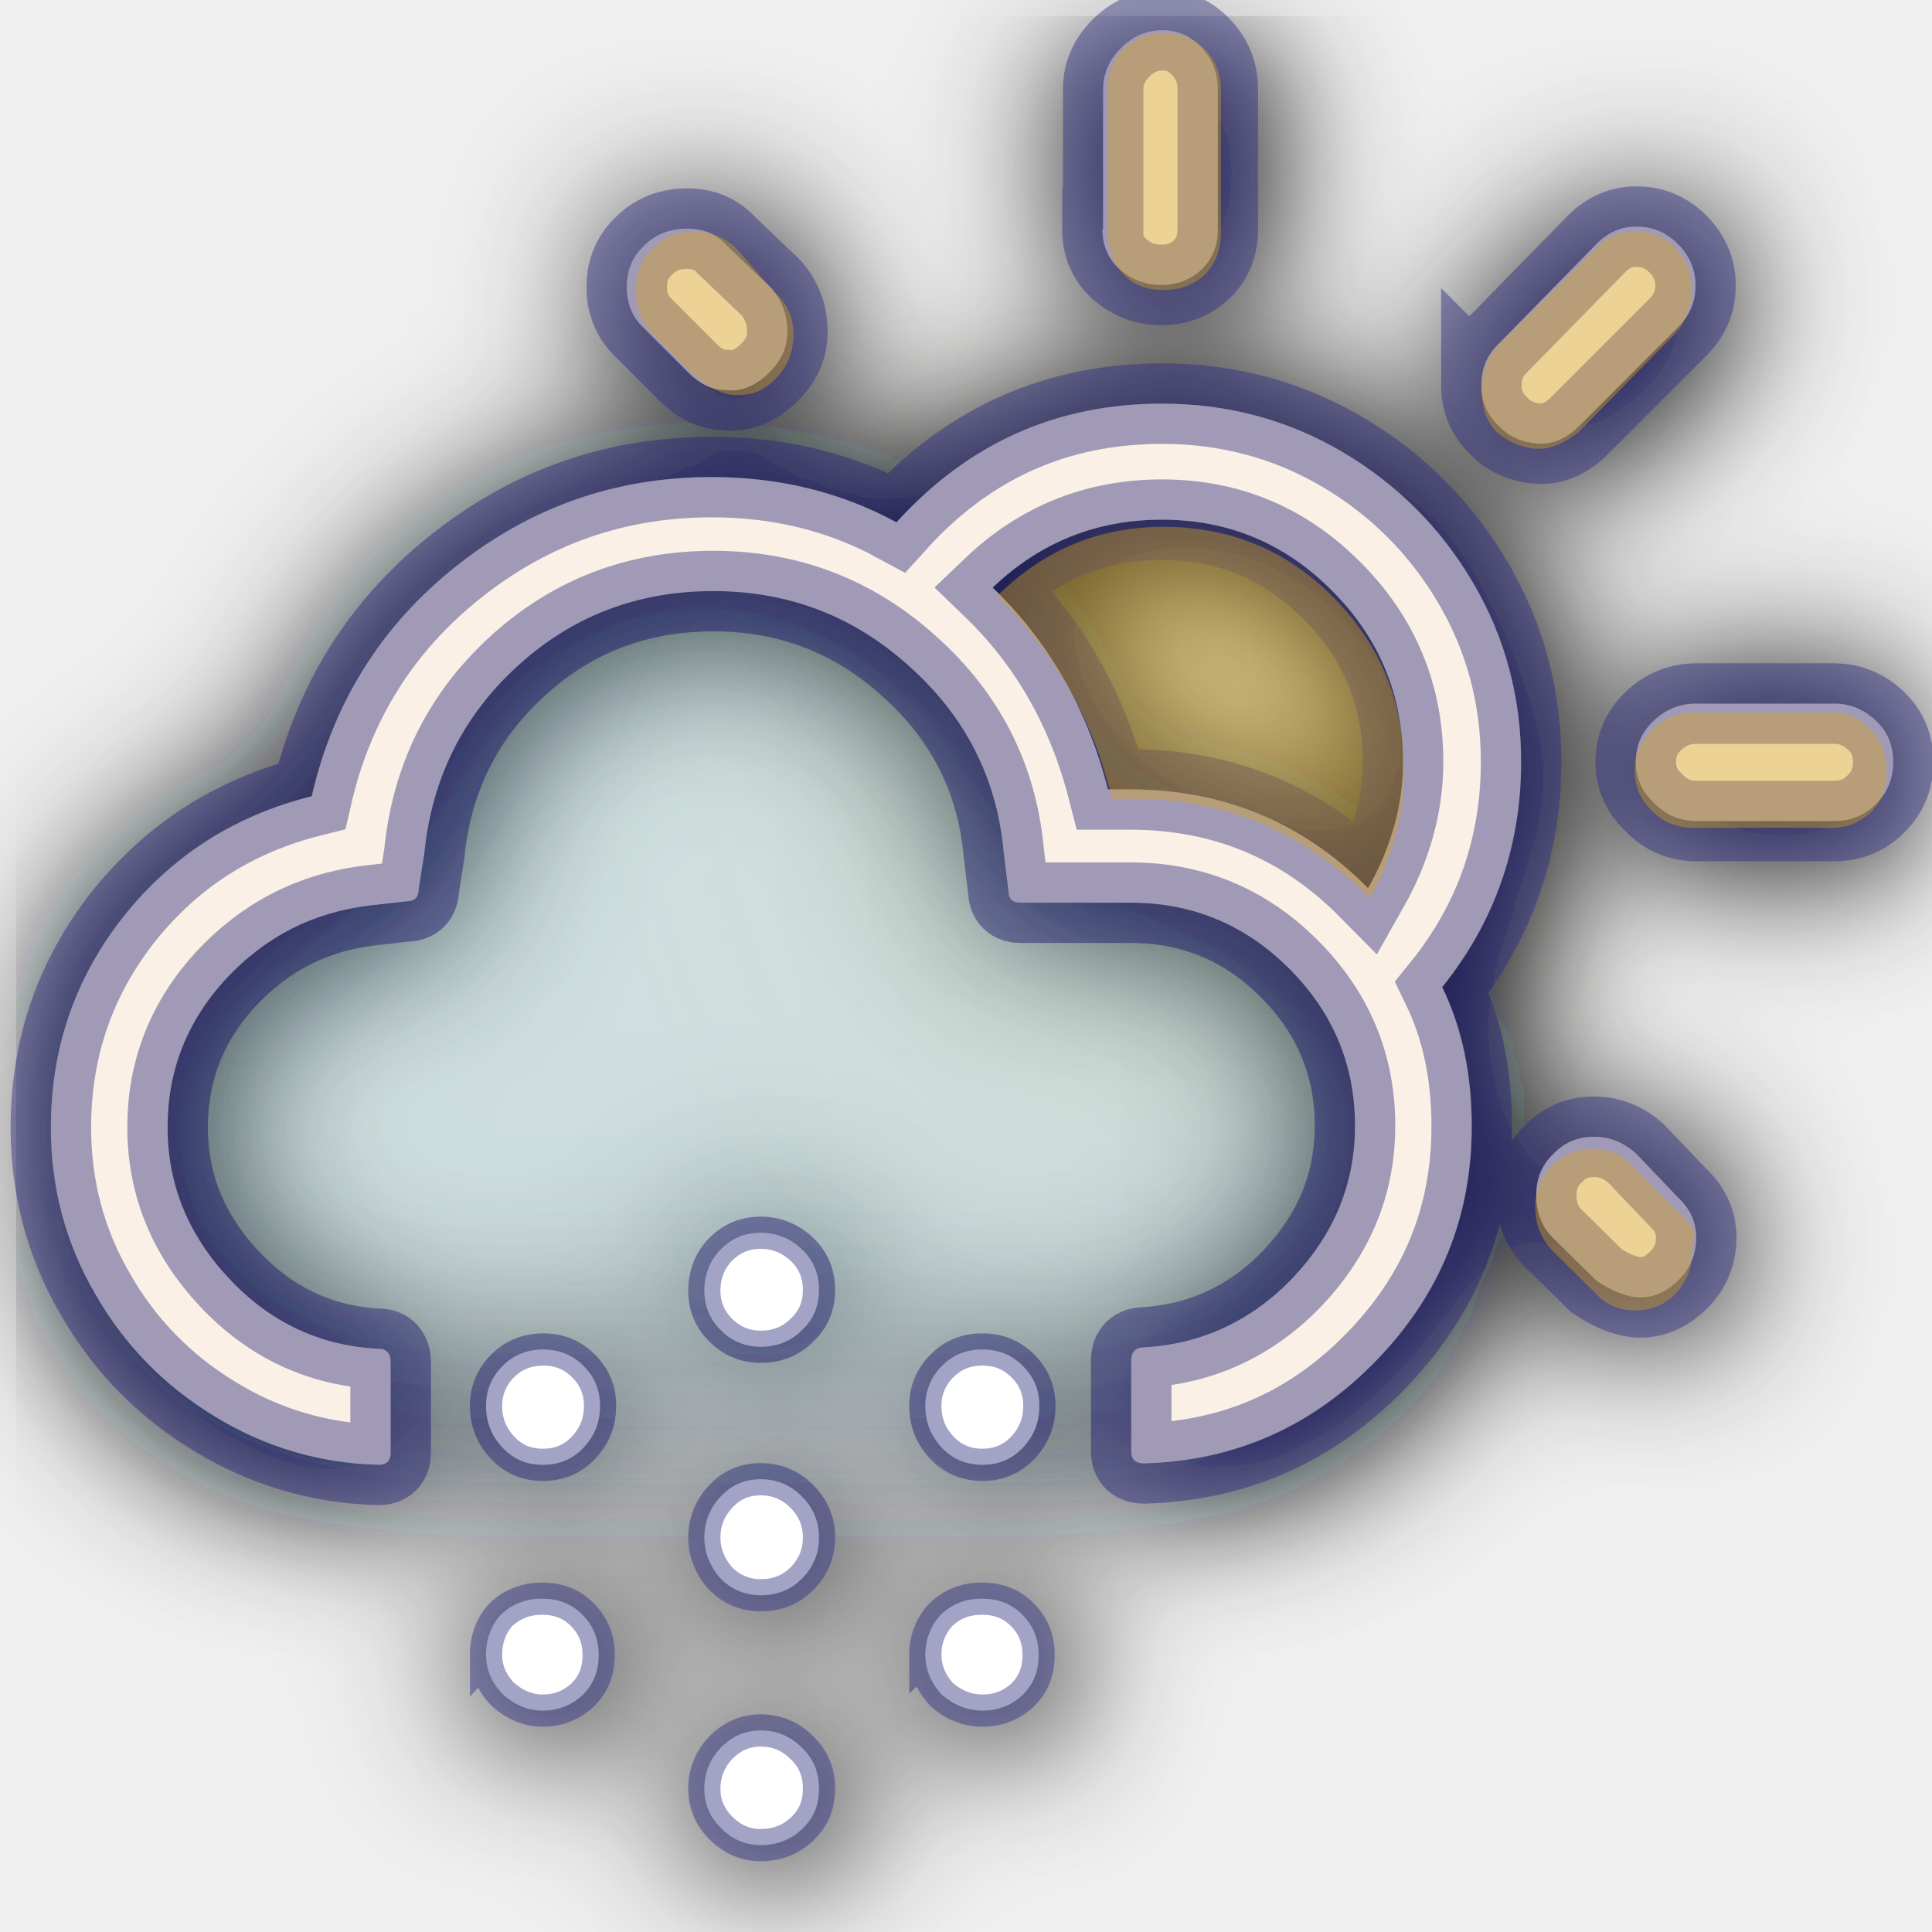
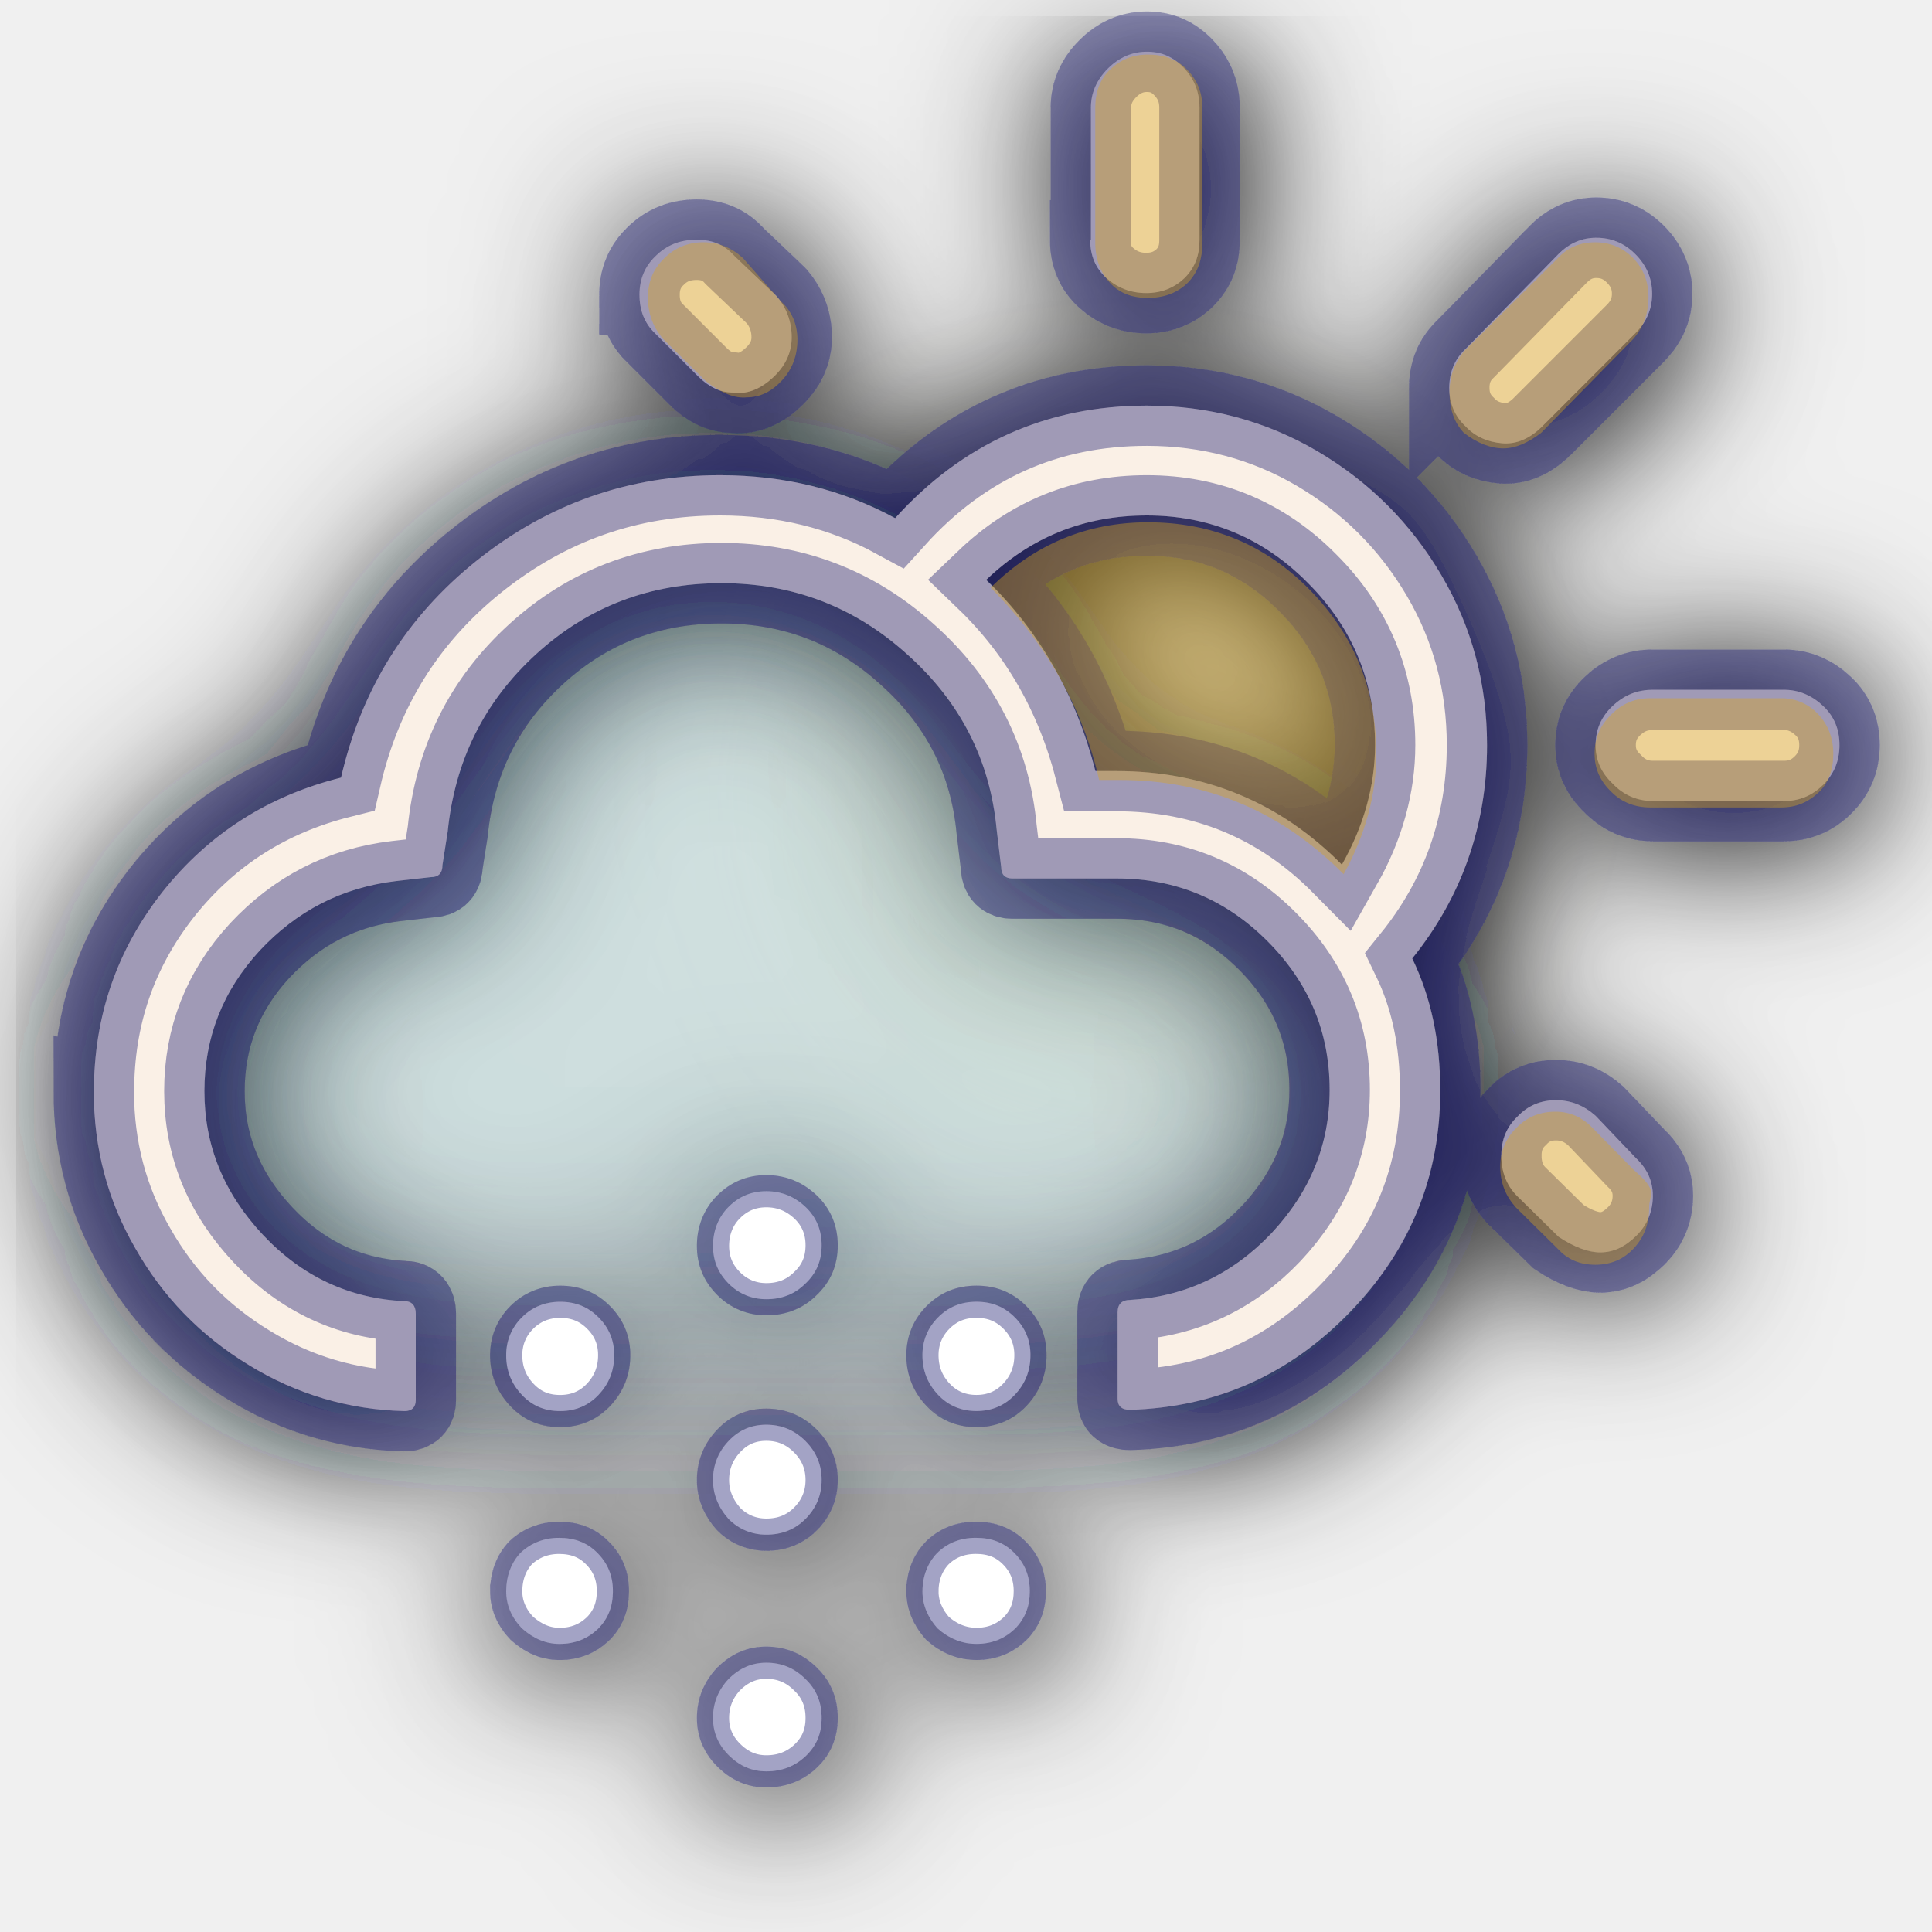
<svg xmlns="http://www.w3.org/2000/svg" width="60" height="60">
  <defs>
    <filter id="drop_shadow" filterUnits="objectBoundingBox" x="-50%" y="-50%" width="200%" height="200%">
      <feDropShadow dx="0.5" dy="0.5" stdDeviation="2" flood-color="black" flood-opacity="0.8" />
    </filter>
    <filter id="blur_shadow" filterUnits="objectBoundingBox" x="-50%" y="-50%" width="200%" height="200%">
      <feGaussianBlur in="SourceGraphic" stdDeviation="3" />
    </filter>
  </defs>
  <g fill="black" filter="url(#blur_shadow)">
-     <path d="m1.58,35.025c0,1.833 0.448,3.56 1.364,5.137c0.895,1.577 2.132,2.856 3.709,3.816c1.556,0.959 3.283,1.471 5.116,1.513c0.234,0 0.362,-0.128 0.362,-0.362l0,-2.835c0,-0.256 -0.128,-0.405 -0.362,-0.405c-1.812,-0.085 -3.368,-0.81 -4.647,-2.174s-1.918,-2.92 -1.918,-4.711c0,-1.748 0.597,-3.283 1.812,-4.604c1.215,-1.3 2.686,-2.068 4.476,-2.281l1.13,-0.128c0.256,0 0.384,-0.128 0.384,-0.405l0.171,-1.087c0.234,-2.324 1.194,-4.263 2.899,-5.819c1.705,-1.556 3.73,-2.324 6.075,-2.324c2.324,0 4.349,0.767 6.075,2.324c1.748,1.556 2.729,3.475 2.942,5.755l0.149,1.236c0,0.234 0.128,0.362 0.362,0.362l3.432,0c1.918,0 3.56,0.682 4.924,2.046c1.364,1.364 2.046,2.984 2.046,4.881c0,1.791 -0.639,3.347 -1.918,4.711c-1.279,1.343 -2.835,2.068 -4.626,2.174c-0.256,0 -0.405,0.128 -0.405,0.405l0,2.835c0,0.234 0.128,0.362 0.405,0.362c2.835,-0.085 5.223,-1.151 7.205,-3.197c1.982,-2.046 2.963,-4.455 2.963,-7.269c0,-1.62 -0.298,-3.048 -0.917,-4.327c1.599,-1.982 2.451,-4.327 2.451,-6.992c0,-2.004 -0.49,-3.858 -1.492,-5.564c-1.002,-1.705 -2.366,-3.07 -4.071,-4.071s-3.581,-1.492 -5.585,-1.492c-3.283,0 -6.033,1.236 -8.249,3.688c-1.727,-0.938 -3.645,-1.407 -5.734,-1.407c-3.006,0 -5.649,0.938 -7.972,2.792s-3.794,4.242 -4.455,7.12c-2.387,0.597 -4.327,1.833 -5.841,3.73c-1.513,1.918 -2.26,4.093 -2.26,6.565l0,0zm17.885,-26.113c0,0.512 0.171,0.938 0.512,1.258l1.407,1.407c0.341,0.341 0.725,0.533 1.13,0.533c0.448,0.064 0.874,-0.085 1.3,-0.469c0.426,-0.384 0.639,-0.831 0.639,-1.343c0,-0.512 -0.171,-0.981 -0.512,-1.364l-1.364,-1.3c-0.32,-0.362 -0.725,-0.533 -1.236,-0.533c-0.533,0 -0.981,0.171 -1.343,0.533c-0.362,0.341 -0.533,0.767 -0.533,1.279l-0,0zm11.362,9.337c1.471,-1.407 3.219,-2.11 5.265,-2.11c2.068,0 3.837,0.746 5.286,2.217c1.471,1.471 2.196,3.261 2.196,5.308c0,1.322 -0.362,2.643 -1.087,3.922c-2.025,-2.046 -4.498,-3.07 -7.397,-3.07l-0.682,0c-0.639,-2.494 -1.833,-4.583 -3.581,-6.267l0,0zm3.411,-11.127c0,0.49 0.171,0.917 0.533,1.236s0.789,0.49 1.3,0.49s0.917,-0.171 1.258,-0.49c0.341,-0.341 0.49,-0.746 0.49,-1.236l0,-4.349c0,-0.512 -0.171,-0.938 -0.512,-1.3s-0.725,-0.533 -1.215,-0.533s-0.917,0.192 -1.279,0.554c-0.362,0.362 -0.554,0.789 -0.554,1.279l0,4.349l-0.021,0l0,0zm11.767,4.839c0,0.49 0.171,0.917 0.533,1.258c0.32,0.341 0.725,0.512 1.194,0.554s0.917,-0.149 1.322,-0.554l3.048,-3.048c0.384,-0.384 0.554,-0.81 0.554,-1.3c0,-0.512 -0.192,-0.938 -0.554,-1.3c-0.362,-0.362 -0.789,-0.533 -1.279,-0.533c-0.469,0 -0.874,0.171 -1.236,0.533l-3.048,3.112c-0.362,0.341 -0.533,0.767 -0.533,1.279l0,0zm1.705,25.153c0,0.533 0.171,0.981 0.512,1.322l1.364,1.343c0.512,0.341 0.981,0.512 1.364,0.512c0.448,0 0.831,-0.192 1.194,-0.554c0.362,-0.362 0.533,-0.81 0.533,-1.3c0,-0.49 -0.192,-0.895 -0.554,-1.236l-1.322,-1.386c-0.384,-0.341 -0.81,-0.512 -1.3,-0.512s-0.917,0.171 -1.258,0.533c-0.362,0.341 -0.533,0.767 -0.533,1.279l0,0zm3.091,-13.451c0,0.512 0.192,0.917 0.554,1.258c0.362,0.384 0.81,0.576 1.322,0.576l4.306,0c0.49,0 0.917,-0.171 1.279,-0.533s0.533,-0.789 0.533,-1.3c0,-0.512 -0.171,-0.938 -0.533,-1.279s-0.789,-0.533 -1.279,-0.533l-4.306,0c-0.512,0 -0.938,0.171 -1.322,0.533s-0.554,0.789 -0.554,1.279z" />
-     <path d="m28.226,20.679zm-13.131,22.979c0,0.512 0.171,0.938 0.512,1.3c0.341,0.362 0.746,0.533 1.258,0.533c0.49,0 0.917,-0.171 1.258,-0.533c0.341,-0.362 0.512,-0.789 0.512,-1.3c0,-0.49 -0.171,-0.895 -0.512,-1.236s-0.746,-0.512 -1.258,-0.512c-0.49,0 -0.917,0.171 -1.258,0.512s-0.512,0.767 -0.512,1.236zm0,7.738c0,0.448 0.171,0.853 0.512,1.215c0.384,0.341 0.789,0.512 1.236,0.512c0.512,0 0.917,-0.171 1.258,-0.49c0.341,-0.341 0.49,-0.746 0.49,-1.236c0,-0.512 -0.171,-0.917 -0.512,-1.258c-0.341,-0.341 -0.746,-0.49 -1.258,-0.49c-0.49,0 -0.917,0.171 -1.258,0.49c-0.298,0.32 -0.469,0.746 -0.469,1.258l0,-0zm6.779,-3.645c0,0.469 0.171,0.895 0.512,1.279c0.341,0.341 0.767,0.512 1.236,0.512c0.512,0 0.938,-0.171 1.279,-0.512s0.533,-0.767 0.533,-1.279c0,-0.49 -0.171,-0.917 -0.533,-1.279s-0.789,-0.533 -1.279,-0.533c-0.49,0 -0.895,0.171 -1.236,0.533s-0.512,0.789 -0.512,1.279zm0,-7.674c0,0.49 0.171,0.895 0.512,1.236s0.767,0.512 1.236,0.512c0.512,0 0.938,-0.171 1.279,-0.512c0.362,-0.341 0.533,-0.746 0.533,-1.258c0,-0.49 -0.171,-0.917 -0.533,-1.258s-0.789,-0.512 -1.279,-0.512c-0.49,0 -0.895,0.171 -1.236,0.512s-0.512,0.789 -0.512,1.279l0,0zm0,15.476c0,0.469 0.171,0.874 0.512,1.215c0.362,0.362 0.767,0.533 1.236,0.533c0.512,0 0.938,-0.171 1.279,-0.49c0.362,-0.341 0.533,-0.746 0.533,-1.258s-0.171,-0.938 -0.533,-1.279c-0.362,-0.362 -0.789,-0.533 -1.279,-0.533c-0.469,0 -0.874,0.171 -1.236,0.533c-0.341,0.362 -0.512,0.789 -0.512,1.279zm6.864,-11.895c0,0.512 0.171,0.938 0.512,1.3c0.341,0.362 0.767,0.533 1.258,0.533s0.917,-0.171 1.258,-0.533c0.341,-0.362 0.512,-0.789 0.512,-1.3c0,-0.49 -0.171,-0.895 -0.512,-1.236s-0.746,-0.512 -1.258,-0.512s-0.917,0.171 -1.258,0.512s-0.512,0.767 -0.512,1.236zm0,7.738c0,0.448 0.171,0.853 0.49,1.215c0.384,0.341 0.81,0.512 1.279,0.512c0.512,0 0.917,-0.171 1.258,-0.49c0.341,-0.341 0.49,-0.746 0.49,-1.236c0,-0.512 -0.171,-0.917 -0.512,-1.258c-0.341,-0.341 -0.746,-0.49 -1.258,-0.49c-0.512,0 -0.938,0.171 -1.279,0.512c-0.298,0.32 -0.469,0.746 -0.469,1.236l0,-0z" />
+     <path d="m2.913,33.905c0,1.737 0.424,3.373 1.293,4.868c0.848,1.495 2.02,2.707 3.515,3.616c1.475,0.909 3.111,1.394 4.848,1.434c0.222,0 0.343,-0.121 0.343,-0.343l0,-2.686c0,-0.242 -0.121,-0.384 -0.343,-0.384c-1.717,-0.081 -3.191,-0.768 -4.403,-2.06s-1.818,-2.767 -1.818,-4.464c0,-1.656 0.566,-3.111 1.717,-4.363c1.151,-1.232 2.545,-1.959 4.242,-2.161l1.071,-0.121c0.242,0 0.364,-0.121 0.364,-0.384l0.162,-1.03c0.222,-2.202 1.131,-4.04 2.747,-5.514c1.616,-1.475 3.535,-2.202 5.757,-2.202c2.202,0 4.121,0.727 5.757,2.202c1.656,1.475 2.585,3.292 2.787,5.454l0.141,1.172c0,0.222 0.121,0.343 0.343,0.343l3.252,0c1.818,0 3.373,0.646 4.666,1.939c1.293,1.293 1.939,2.828 1.939,4.626c0,1.697 -0.606,3.171 -1.818,4.464c-1.212,1.273 -2.686,1.959 -4.383,2.06c-0.242,0 -0.384,0.121 -0.384,0.384l0,2.686c0,0.222 0.121,0.343 0.384,0.343c2.686,-0.081 4.949,-1.091 6.827,-3.03c1.878,-1.939 2.808,-4.222 2.808,-6.888c0,-1.535 -0.283,-2.888 -0.869,-4.1c1.515,-1.878 2.323,-4.1 2.323,-6.625c0,-1.899 -0.465,-3.656 -1.414,-5.272c-0.949,-1.616 -2.242,-2.909 -3.858,-3.858s-3.393,-1.414 -5.292,-1.414c-3.111,0 -5.716,1.172 -7.817,3.494c-1.636,-0.889 -3.454,-1.333 -5.433,-1.333c-2.848,0 -5.353,0.889 -7.554,2.646s-3.595,4.02 -4.222,6.746c-2.262,0.566 -4.1,1.737 -5.534,3.535c-1.434,1.818 -2.141,3.878 -2.141,6.221l0,0zm16.947,-24.744c0,0.485 0.162,0.889 0.485,1.192l1.333,1.333c0.323,0.323 0.687,0.505 1.071,0.505c0.424,0.061 0.828,-0.081 1.232,-0.444c0.404,-0.364 0.606,-0.788 0.606,-1.273c0,-0.485 -0.162,-0.929 -0.485,-1.293l-1.293,-1.232c-0.303,-0.343 -0.687,-0.505 -1.172,-0.505c-0.505,0 -0.929,0.162 -1.273,0.505c-0.343,0.323 -0.505,0.727 -0.505,1.212l0,0zm10.766,8.847c1.394,-1.333 3.05,-2 4.989,-2c1.959,0 3.636,0.707 5.009,2.101c1.394,1.394 2.08,3.09 2.08,5.029c0,1.252 -0.343,2.505 -1.03,3.717c-1.919,-1.939 -4.262,-2.909 -7.009,-2.909l-0.646,0c-0.606,-2.363 -1.737,-4.343 -3.393,-5.938l0,0zm3.232,-10.544c0,0.465 0.162,0.869 0.505,1.172s0.747,0.465 1.232,0.465s0.869,-0.162 1.192,-0.465c0.323,-0.323 0.465,-0.707 0.465,-1.172l0,-4.121c0,-0.485 -0.162,-0.889 -0.485,-1.232s-0.687,-0.505 -1.151,-0.505s-0.869,0.182 -1.212,0.525c-0.343,0.343 -0.525,0.747 -0.525,1.212l0,4.121l-0.02,0l0,0zm11.15,4.585c0,0.465 0.162,0.869 0.505,1.192c0.303,0.323 0.687,0.485 1.131,0.525s0.869,-0.141 1.252,-0.525l2.888,-2.888c0.364,-0.364 0.525,-0.768 0.525,-1.232c0,-0.485 -0.182,-0.889 -0.525,-1.232c-0.343,-0.343 -0.747,-0.505 -1.212,-0.505c-0.444,0 -0.828,0.162 -1.172,0.505l-2.888,2.949c-0.343,0.323 -0.505,0.727 -0.505,1.212l0,0zm1.616,23.835c0,0.505 0.162,0.929 0.485,1.252l1.293,1.273c0.485,0.323 0.929,0.485 1.293,0.485c0.424,0 0.788,-0.182 1.131,-0.525c0.343,-0.343 0.505,-0.768 0.505,-1.232c0,-0.465 -0.182,-0.848 -0.525,-1.172l-1.252,-1.313c-0.364,-0.323 -0.768,-0.485 -1.232,-0.485s-0.869,0.162 -1.192,0.505c-0.343,0.323 -0.505,0.727 -0.505,1.212l0,0zm2.929,-12.745c0,0.485 0.182,0.869 0.525,1.192c0.343,0.364 0.768,0.545 1.252,0.545l4.08,0c0.465,0 0.869,-0.162 1.212,-0.505s0.505,-0.747 0.505,-1.232c0,-0.485 -0.162,-0.889 -0.505,-1.212s-0.747,-0.505 -1.212,-0.505l-4.08,0c-0.485,0 -0.889,0.162 -1.252,0.505s-0.525,0.747 -0.525,1.212z" id="svg_3" />
+     <path d="m28.162,20.311zm-12.442,21.774c0,0.485 0.162,0.889 0.485,1.232c0.323,0.343 0.707,0.505 1.192,0.505c0.465,0 0.869,-0.162 1.192,-0.505c0.323,-0.343 0.485,-0.747 0.485,-1.232c0,-0.465 -0.162,-0.848 -0.485,-1.172s-0.707,-0.485 -1.192,-0.485c-0.465,0 -0.869,0.162 -1.192,0.485s-0.485,0.727 -0.485,1.172zm0,7.332c0,0.424 0.162,0.808 0.485,1.151c0.364,0.323 0.747,0.485 1.172,0.485c0.485,0 0.869,-0.162 1.192,-0.465c0.323,-0.323 0.465,-0.707 0.465,-1.172c0,-0.485 -0.162,-0.869 -0.485,-1.192c-0.323,-0.323 -0.707,-0.465 -1.192,-0.465c-0.465,0 -0.869,0.162 -1.192,0.465c-0.283,0.303 -0.444,0.707 -0.444,1.192l0,-0zm6.423,-3.454c0,0.444 0.162,0.848 0.485,1.212c0.323,0.323 0.727,0.485 1.172,0.485c0.485,0 0.889,-0.162 1.212,-0.485s0.505,-0.727 0.505,-1.212c0,-0.465 -0.162,-0.869 -0.505,-1.212s-0.747,-0.505 -1.212,-0.505c-0.465,0 -0.848,0.162 -1.172,0.505s-0.485,0.747 -0.485,1.212zm0,-7.272c0,0.465 0.162,0.848 0.485,1.172s0.727,0.485 1.172,0.485c0.485,0 0.889,-0.162 1.212,-0.485c0.343,-0.323 0.505,-0.707 0.505,-1.192c0,-0.465 -0.162,-0.869 -0.505,-1.192s-0.747,-0.485 -1.212,-0.485c-0.465,0 -0.848,0.162 -1.172,0.485s-0.485,0.747 -0.485,1.212l0,0zm0,14.664c0,0.444 0.162,0.828 0.485,1.151c0.343,0.343 0.727,0.505 1.172,0.505c0.485,0 0.889,-0.162 1.212,-0.465c0.343,-0.323 0.505,-0.707 0.505,-1.192s-0.162,-0.889 -0.505,-1.212c-0.343,-0.343 -0.747,-0.505 -1.212,-0.505c-0.444,0 -0.828,0.162 -1.172,0.505c-0.323,0.343 -0.485,0.747 -0.485,1.212zm6.504,-11.271c0,0.485 0.162,0.889 0.485,1.232c0.323,0.343 0.727,0.505 1.192,0.505s0.869,-0.162 1.192,-0.505c0.323,-0.343 0.485,-0.747 0.485,-1.232c0,-0.465 -0.162,-0.848 -0.485,-1.172s-0.707,-0.485 -1.192,-0.485s-0.869,0.162 -1.192,0.485s-0.485,0.727 -0.485,1.172zm0,7.332c0,0.424 0.162,0.808 0.465,1.151c0.364,0.323 0.768,0.485 1.212,0.485c0.485,0 0.869,-0.162 1.192,-0.465c0.323,-0.323 0.465,-0.707 0.465,-1.172c0,-0.485 -0.162,-0.869 -0.485,-1.192c-0.323,-0.323 -0.707,-0.465 -1.192,-0.465c-0.485,0 -0.889,0.162 -1.212,0.485c-0.283,0.303 -0.444,0.707 -0.444,1.172l0,-0z" id="svg_4" />
  </g>
-   <circle filter="url(#blur_shadow)" fill-opacity="0.2" r="10" cx="35.1" cy="25.25" fill="palegoldenrod" />
-   <g stroke="midnightblue" stroke-opacity="0.4" style="filter:url(#drop_shadow);">
-     <path filter="url(#blur_shadow)" d="m4.941,35.096c0,1.88 0.693,3.513 2.029,4.849s2.993,2.029 4.923,2.029l22.957,0c1.905,0 3.562,-0.668 4.923,-2.029c1.361,-1.361 2.053,-2.969 2.053,-4.849c0,-1.88 -0.668,-3.513 -2.053,-4.849c-1.361,-1.336 -2.993,-2.029 -4.923,-2.029l-3.439,0c-0.247,0 -0.371,-0.124 -0.371,-0.371l-0.173,-1.212c-0.247,-2.325 -1.237,-4.28 -2.944,-5.814s-3.735,-2.301 -6.061,-2.301c-2.325,0 -4.354,0.767 -6.086,2.325c-1.732,1.534 -2.696,3.488 -2.919,5.789l-0.173,1.039c0,0.247 -0.124,0.371 -0.396,0.371l-1.113,0.173c-1.781,0.148 -3.265,0.891 -4.478,2.202c-1.138,1.311 -1.756,2.87 -1.756,4.676l-0,-0l0,-0z" fill-opacity="0.2" fill="paleturquoise" />
-     <path fill="linen" stroke-width="2.5" d="m1.58,35.025c0,1.833 0.448,3.56 1.364,5.137c0.895,1.577 2.132,2.856 3.709,3.816c1.556,0.959 3.283,1.471 5.116,1.513c0.234,0 0.362,-0.128 0.362,-0.362l0,-2.835c0,-0.256 -0.128,-0.405 -0.362,-0.405c-1.812,-0.085 -3.368,-0.81 -4.647,-2.174s-1.918,-2.92 -1.918,-4.711c0,-1.748 0.597,-3.283 1.812,-4.604c1.215,-1.3 2.686,-2.068 4.476,-2.281l1.13,-0.128c0.256,0 0.384,-0.128 0.384,-0.405l0.171,-1.087c0.234,-2.324 1.194,-4.263 2.899,-5.819c1.705,-1.556 3.73,-2.324 6.075,-2.324c2.324,0 4.349,0.767 6.075,2.324c1.748,1.556 2.729,3.475 2.942,5.755l0.149,1.236c0,0.234 0.128,0.362 0.362,0.362l3.432,0c1.918,0 3.56,0.682 4.924,2.046c1.364,1.364 2.046,2.984 2.046,4.881c0,1.791 -0.639,3.347 -1.918,4.711c-1.279,1.343 -2.835,2.068 -4.626,2.174c-0.256,0 -0.405,0.128 -0.405,0.405l0,2.835c0,0.234 0.128,0.362 0.405,0.362c2.835,-0.085 5.223,-1.151 7.205,-3.197c1.982,-2.046 2.963,-4.455 2.963,-7.269c0,-1.62 -0.298,-3.048 -0.917,-4.327c1.599,-1.982 2.451,-4.327 2.451,-6.992c0,-2.004 -0.49,-3.858 -1.492,-5.564c-1.002,-1.705 -2.366,-3.07 -4.071,-4.071s-3.581,-1.492 -5.585,-1.492c-3.283,0 -6.033,1.236 -8.249,3.688c-1.727,-0.938 -3.645,-1.407 -5.734,-1.407c-3.006,0 -5.649,0.938 -7.972,2.792s-3.794,4.242 -4.455,7.12c-2.387,0.597 -4.327,1.833 -5.841,3.73c-1.513,1.918 -2.26,4.093 -2.26,6.565l0,0zm17.885,-26.113c0,0.512 0.171,0.938 0.512,1.258l1.407,1.407c0.341,0.341 0.725,0.533 1.13,0.533c0.448,0.064 0.874,-0.085 1.3,-0.469c0.426,-0.384 0.639,-0.831 0.639,-1.343c0,-0.512 -0.171,-0.981 -0.512,-1.364l-1.364,-1.3c-0.32,-0.362 -0.725,-0.533 -1.236,-0.533c-0.533,0 -0.981,0.171 -1.343,0.533c-0.362,0.341 -0.533,0.767 -0.533,1.279l-0,0zm11.362,9.337c1.471,-1.407 3.219,-2.11 5.265,-2.11c2.068,0 3.837,0.746 5.286,2.217c1.471,1.471 2.196,3.261 2.196,5.308c0,1.322 -0.362,2.643 -1.087,3.922c-2.025,-2.046 -4.498,-3.07 -7.397,-3.07l-0.682,0c-0.639,-2.494 -1.833,-4.583 -3.581,-6.267l0,0zm3.411,-11.127c0,0.49 0.171,0.917 0.533,1.236s0.789,0.49 1.3,0.49s0.917,-0.171 1.258,-0.49c0.341,-0.341 0.49,-0.746 0.49,-1.236l0,-4.349c0,-0.512 -0.171,-0.938 -0.512,-1.3s-0.725,-0.533 -1.215,-0.533s-0.917,0.192 -1.279,0.554c-0.362,0.362 -0.554,0.789 -0.554,1.279l0,4.349l-0.021,0l0,0zm11.767,4.839c0,0.49 0.171,0.917 0.533,1.258c0.32,0.341 0.725,0.512 1.194,0.554s0.917,-0.149 1.322,-0.554l3.048,-3.048c0.384,-0.384 0.554,-0.81 0.554,-1.3c0,-0.512 -0.192,-0.938 -0.554,-1.3c-0.362,-0.362 -0.789,-0.533 -1.279,-0.533c-0.469,0 -0.874,0.171 -1.236,0.533l-3.048,3.112c-0.362,0.341 -0.533,0.767 -0.533,1.279l0,0zm1.705,25.153c0,0.533 0.171,0.981 0.512,1.322l1.364,1.343c0.512,0.341 0.981,0.512 1.364,0.512c0.448,0 0.831,-0.192 1.194,-0.554c0.362,-0.362 0.533,-0.81 0.533,-1.3c0,-0.49 -0.192,-0.895 -0.554,-1.236l-1.322,-1.386c-0.384,-0.341 -0.81,-0.512 -1.3,-0.512s-0.917,0.171 -1.258,0.533c-0.362,0.341 -0.533,0.767 -0.533,1.279l0,0zm3.091,-13.451c0,0.512 0.192,0.917 0.554,1.258c0.362,0.384 0.81,0.576 1.322,0.576l4.306,0c0.49,0 0.917,-0.171 1.279,-0.533s0.533,-0.789 0.533,-1.3c0,-0.512 -0.171,-0.938 -0.533,-1.279s-0.789,-0.533 -1.279,-0.533l-4.306,0c-0.512,0 -0.938,0.171 -1.322,0.533s-0.554,0.789 -0.554,1.279z" />
-     <path fill="white" d="m28.226,20.679zm-13.131,22.979c0,0.512 0.171,0.938 0.512,1.3c0.341,0.362 0.746,0.533 1.258,0.533c0.49,0 0.917,-0.171 1.258,-0.533c0.341,-0.362 0.512,-0.789 0.512,-1.3c0,-0.49 -0.171,-0.895 -0.512,-1.236s-0.746,-0.512 -1.258,-0.512c-0.49,0 -0.917,0.171 -1.258,0.512s-0.512,0.767 -0.512,1.236zm0,7.738c0,0.448 0.171,0.853 0.512,1.215c0.384,0.341 0.789,0.512 1.236,0.512c0.512,0 0.917,-0.171 1.258,-0.49c0.341,-0.341 0.49,-0.746 0.49,-1.236c0,-0.512 -0.171,-0.917 -0.512,-1.258c-0.341,-0.341 -0.746,-0.49 -1.258,-0.49c-0.49,0 -0.917,0.171 -1.258,0.49c-0.298,0.32 -0.469,0.746 -0.469,1.258l0,-0zm6.779,-3.645c0,0.469 0.171,0.895 0.512,1.279c0.341,0.341 0.767,0.512 1.236,0.512c0.512,0 0.938,-0.171 1.279,-0.512s0.533,-0.767 0.533,-1.279c0,-0.49 -0.171,-0.917 -0.533,-1.279s-0.789,-0.533 -1.279,-0.533c-0.49,0 -0.895,0.171 -1.236,0.533s-0.512,0.789 -0.512,1.279zm0,-7.674c0,0.49 0.171,0.895 0.512,1.236s0.767,0.512 1.236,0.512c0.512,0 0.938,-0.171 1.279,-0.512c0.362,-0.341 0.533,-0.746 0.533,-1.258c0,-0.49 -0.171,-0.917 -0.533,-1.258s-0.789,-0.512 -1.279,-0.512c-0.49,0 -0.895,0.171 -1.236,0.512s-0.512,0.789 -0.512,1.279l0,0zm0,15.476c0,0.469 0.171,0.874 0.512,1.215c0.362,0.362 0.767,0.533 1.236,0.533c0.512,0 0.938,-0.171 1.279,-0.49c0.362,-0.341 0.533,-0.746 0.533,-1.258s-0.171,-0.938 -0.533,-1.279c-0.362,-0.362 -0.789,-0.533 -1.279,-0.533c-0.469,0 -0.874,0.171 -1.236,0.533c-0.341,0.362 -0.512,0.789 -0.512,1.279zm6.864,-11.895c0,0.512 0.171,0.938 0.512,1.3c0.341,0.362 0.767,0.533 1.258,0.533s0.917,-0.171 1.258,-0.533c0.341,-0.362 0.512,-0.789 0.512,-1.3c0,-0.49 -0.171,-0.895 -0.512,-1.236s-0.746,-0.512 -1.258,-0.512s-0.917,0.171 -1.258,0.512s-0.512,0.767 -0.512,1.236zm0,7.738c0,0.448 0.171,0.853 0.49,1.215c0.384,0.341 0.81,0.512 1.279,0.512c0.512,0 0.917,-0.171 1.258,-0.49c0.341,-0.341 0.49,-0.746 0.49,-1.236c0,-0.512 -0.171,-0.917 -0.512,-1.258c-0.341,-0.341 -0.746,-0.49 -1.258,-0.49c-0.512,0 -0.938,0.171 -1.279,0.512c-0.298,0.32 -0.469,0.746 -0.469,1.236l0,-0z" stroke-width="1" />
+   <circle filter="url(#blur_shadow)" fill-opacity="0.2" r="9.476" cx="34.675" cy="24.642" fill="palegoldenrod" id="svg_5" />
+   <g stroke="midnightblue" stroke-opacity="0.4" filter="url(#drop_shadow)" id="svg_6">
+     <path filter="url(#blur_shadow)" d="m6.098,33.972c0,1.782 0.656,3.329 1.922,4.594s2.836,1.922 4.665,1.922l21.753,0c1.805,0 3.376,-0.633 4.665,-1.922c1.289,-1.289 1.946,-2.813 1.946,-4.594c0,-1.782 -0.633,-3.329 -1.946,-4.594c-1.289,-1.266 -2.836,-1.922 -4.665,-1.922l-3.258,0c-0.234,0 -0.352,-0.117 -0.352,-0.352l-0.164,-1.149c-0.234,-2.203 -1.172,-4.055 -2.789,-5.509s-3.54,-2.18 -5.743,-2.18c-2.203,0 -4.126,0.727 -5.767,2.203c-1.641,1.453 -2.555,3.305 -2.766,5.485l-0.164,0.985c0,0.234 -0.117,0.352 -0.375,0.352l-1.055,0.164c-1.688,0.141 -3.094,0.844 -4.243,2.086c-1.078,1.242 -1.664,2.719 -1.664,4.43l-0,-0l0,0z" fill-opacity="0.2" fill="paleturquoise" id="svg_7" />
+     <path fill="linen" stroke-width="2.5" d="m2.913,33.905c0,1.737 0.424,3.373 1.293,4.868c0.848,1.495 2.02,2.707 3.515,3.616c1.475,0.909 3.111,1.394 4.848,1.434c0.222,0 0.343,-0.121 0.343,-0.343l0,-2.686c0,-0.242 -0.121,-0.384 -0.343,-0.384c-1.717,-0.081 -3.191,-0.768 -4.403,-2.06s-1.818,-2.767 -1.818,-4.464c0,-1.656 0.566,-3.111 1.717,-4.363c1.151,-1.232 2.545,-1.959 4.242,-2.161l1.071,-0.121c0.242,0 0.364,-0.121 0.364,-0.384l0.162,-1.03c0.222,-2.202 1.131,-4.04 2.747,-5.514c1.616,-1.475 3.535,-2.202 5.757,-2.202c2.202,0 4.121,0.727 5.757,2.202c1.656,1.475 2.585,3.292 2.787,5.454l0.141,1.172c0,0.222 0.121,0.343 0.343,0.343l3.252,0c1.818,0 3.373,0.646 4.666,1.939c1.293,1.293 1.939,2.828 1.939,4.626c0,1.697 -0.606,3.171 -1.818,4.464c-1.212,1.273 -2.686,1.959 -4.383,2.06c-0.242,0 -0.384,0.121 -0.384,0.384l0,2.686c0,0.222 0.121,0.343 0.384,0.343c2.686,-0.081 4.949,-1.091 6.827,-3.03c1.878,-1.939 2.808,-4.222 2.808,-6.888c0,-1.535 -0.283,-2.888 -0.869,-4.1c1.515,-1.878 2.323,-4.1 2.323,-6.625c0,-1.899 -0.465,-3.656 -1.414,-5.272c-0.949,-1.616 -2.242,-2.909 -3.858,-3.858s-3.393,-1.414 -5.292,-1.414c-3.111,0 -5.716,1.172 -7.817,3.494c-1.636,-0.889 -3.454,-1.333 -5.433,-1.333c-2.848,0 -5.353,0.889 -7.554,2.646s-3.595,4.02 -4.222,6.746c-2.262,0.566 -4.1,1.737 -5.534,3.535c-1.434,1.818 -2.141,3.878 -2.141,6.221l0,0zm16.947,-24.744c0,0.485 0.162,0.889 0.485,1.192l1.333,1.333c0.323,0.323 0.687,0.505 1.071,0.505c0.424,0.061 0.828,-0.081 1.232,-0.444c0.404,-0.364 0.606,-0.788 0.606,-1.273c0,-0.485 -0.162,-0.929 -0.485,-1.293l-1.293,-1.232c-0.303,-0.343 -0.687,-0.505 -1.172,-0.505c-0.505,0 -0.929,0.162 -1.273,0.505c-0.343,0.323 -0.505,0.727 -0.505,1.212l0,0zm10.766,8.847c1.394,-1.333 3.05,-2 4.989,-2c1.959,0 3.636,0.707 5.009,2.101c1.394,1.394 2.08,3.09 2.08,5.029c0,1.252 -0.343,2.505 -1.03,3.717c-1.919,-1.939 -4.262,-2.909 -7.009,-2.909l-0.646,0c-0.606,-2.363 -1.737,-4.343 -3.393,-5.938l0,0zm3.232,-10.544c0,0.465 0.162,0.869 0.505,1.172s0.747,0.465 1.232,0.465s0.869,-0.162 1.192,-0.465c0.323,-0.323 0.465,-0.707 0.465,-1.172l0,-4.121c0,-0.485 -0.162,-0.889 -0.485,-1.232s-0.687,-0.505 -1.151,-0.505s-0.869,0.182 -1.212,0.525c-0.343,0.343 -0.525,0.747 -0.525,1.212l0,4.121l-0.02,0l0,0zm11.15,4.585c0,0.465 0.162,0.869 0.505,1.192c0.303,0.323 0.687,0.485 1.131,0.525s0.869,-0.141 1.252,-0.525l2.888,-2.888c0.364,-0.364 0.525,-0.768 0.525,-1.232c0,-0.485 -0.182,-0.889 -0.525,-1.232c-0.343,-0.343 -0.747,-0.505 -1.212,-0.505c-0.444,0 -0.828,0.162 -1.172,0.505l-2.888,2.949c-0.343,0.323 -0.505,0.727 -0.505,1.212l0,0zm1.616,23.835c0,0.505 0.162,0.929 0.485,1.252l1.293,1.273c0.485,0.323 0.929,0.485 1.293,0.485c0.424,0 0.788,-0.182 1.131,-0.525c0.343,-0.343 0.505,-0.768 0.505,-1.232c0,-0.465 -0.182,-0.848 -0.525,-1.172l-1.252,-1.313c-0.364,-0.323 -0.768,-0.485 -1.232,-0.485s-0.869,0.162 -1.192,0.505c-0.343,0.323 -0.505,0.727 -0.505,1.212l0,0zm2.929,-12.745c0,0.485 0.182,0.869 0.525,1.192c0.343,0.364 0.768,0.545 1.252,0.545l4.08,0c0.465,0 0.869,-0.162 1.212,-0.505s0.505,-0.747 0.505,-1.232c0,-0.485 -0.162,-0.889 -0.505,-1.212s-0.747,-0.505 -1.212,-0.505l-4.08,0c-0.485,0 -0.889,0.162 -1.252,0.505s-0.525,0.747 -0.525,1.212z" id="svg_8" />
+     <path fill="white" d="m28.162,20.311zm-12.442,21.774c0,0.485 0.162,0.889 0.485,1.232c0.323,0.343 0.707,0.505 1.192,0.505c0.465,0 0.869,-0.162 1.192,-0.505c0.323,-0.343 0.485,-0.747 0.485,-1.232c0,-0.465 -0.162,-0.848 -0.485,-1.172s-0.707,-0.485 -1.192,-0.485c-0.465,0 -0.869,0.162 -1.192,0.485s-0.485,0.727 -0.485,1.172zm0,7.332c0,0.424 0.162,0.808 0.485,1.151c0.364,0.323 0.747,0.485 1.172,0.485c0.485,0 0.869,-0.162 1.192,-0.465c0.323,-0.323 0.465,-0.707 0.465,-1.172c0,-0.485 -0.162,-0.869 -0.485,-1.192c-0.323,-0.323 -0.707,-0.465 -1.192,-0.465c-0.465,0 -0.869,0.162 -1.192,0.465c-0.283,0.303 -0.444,0.707 -0.444,1.192l0,-0zm6.423,-3.454c0,0.444 0.162,0.848 0.485,1.212c0.323,0.323 0.727,0.485 1.172,0.485c0.485,0 0.889,-0.162 1.212,-0.485s0.505,-0.727 0.505,-1.212c0,-0.465 -0.162,-0.869 -0.505,-1.212s-0.747,-0.505 -1.212,-0.505c-0.465,0 -0.848,0.162 -1.172,0.505s-0.485,0.747 -0.485,1.212zm0,-7.272c0,0.465 0.162,0.848 0.485,1.172s0.727,0.485 1.172,0.485c0.485,0 0.889,-0.162 1.212,-0.485c0.343,-0.323 0.505,-0.707 0.505,-1.192c0,-0.465 -0.162,-0.869 -0.505,-1.192s-0.747,-0.485 -1.212,-0.485c-0.465,0 -0.848,0.162 -1.172,0.485s-0.485,0.747 -0.485,1.212l0,0zm0,14.664c0,0.444 0.162,0.828 0.485,1.151c0.343,0.343 0.727,0.505 1.172,0.505c0.485,0 0.889,-0.162 1.212,-0.465c0.343,-0.323 0.505,-0.707 0.505,-1.192s-0.162,-0.889 -0.505,-1.212c-0.343,-0.343 -0.747,-0.505 -1.212,-0.505c-0.444,0 -0.828,0.162 -1.172,0.505c-0.323,0.343 -0.485,0.747 -0.485,1.212zm6.504,-11.271c0,0.485 0.162,0.889 0.485,1.232c0.323,0.343 0.727,0.505 1.192,0.505s0.869,-0.162 1.192,-0.505c0.323,-0.343 0.485,-0.747 0.485,-1.232c0,-0.465 -0.162,-0.848 -0.485,-1.172s-0.707,-0.485 -1.192,-0.485s-0.869,0.162 -1.192,0.485s-0.485,0.727 -0.485,1.172zm0,7.332c0,0.424 0.162,0.808 0.465,1.151c0.364,0.323 0.768,0.485 1.212,0.485c0.485,0 0.869,-0.162 1.192,-0.465c0.323,-0.323 0.465,-0.707 0.465,-1.172c0,-0.485 -0.162,-0.869 -0.485,-1.192c-0.323,-0.323 -0.707,-0.465 -1.192,-0.465c-0.485,0 -0.889,0.162 -1.212,0.485c-0.283,0.303 -0.444,0.707 -0.444,1.172l0,-0z" id="svg_9" />
  </g>
-   <path fill-opacity="0.4" fill="goldenrod" d="m19.741,9.008c0,0.515 0.168,0.965 0.505,1.351l1.388,1.372c0.526,0.407 0.968,0.579 1.346,0.536c0.442,0 0.82,-0.193 1.157,-0.557s0.505,-0.815 0.505,-1.329c0,-0.515 -0.189,-0.943 -0.547,-1.265l-1.241,-1.415c-0.379,-0.343 -0.799,-0.515 -1.283,-0.515c-0.505,0 -0.947,0.172 -1.304,0.536c-0.358,0.343 -0.526,0.772 -0.526,1.286l0,0l0,0zm11.232,9.497c1.451,-1.436 3.176,-2.144 5.153,-2.144c2.082,0 3.849,0.729 5.301,2.208c1.451,1.479 2.188,3.259 2.188,5.381c0,1.329 -0.358,2.658 -1.073,3.945c-2.04,-2.058 -4.48,-3.087 -7.341,-3.087l-0.673,0c-0.526,-2.337 -1.704,-4.438 -3.555,-6.303l0,-0l-0,0zm3.429,-11.32c0,0.557 0.168,0.986 0.484,1.329s0.736,0.493 1.241,0.493c0.547,0 0.968,-0.172 1.304,-0.493c0.337,-0.343 0.484,-0.772 0.484,-1.329l0,-4.395c0,-0.515 -0.168,-0.922 -0.505,-1.265s-0.757,-0.493 -1.283,-0.493c-0.505,0 -0.904,0.172 -1.241,0.493s-0.484,0.75 -0.484,1.265l0,4.395l0,0zm11.611,4.91c0,0.557 0.147,0.986 0.463,1.329c0.442,0.343 0.883,0.515 1.304,0.515c0.379,0 0.799,-0.172 1.241,-0.515l3.008,-3.066c0.337,-0.386 0.505,-0.836 0.505,-1.372c0,-0.515 -0.168,-0.943 -0.505,-1.286c-0.337,-0.343 -0.757,-0.515 -1.241,-0.515c-0.505,0 -0.904,0.172 -1.22,0.515l-3.092,3.066c-0.316,0.407 -0.463,0.836 -0.463,1.329l0,0zm1.662,25.384c0,0.515 0.168,0.965 0.526,1.351l1.367,1.351c0.316,0.343 0.715,0.515 1.22,0.515s0.925,-0.172 1.262,-0.536c0.337,-0.364 0.505,-0.793 0.505,-1.329c0,-0.472 0.34,-0.512 -0.505,-1.243l-1.367,-1.394c-0.337,-0.343 -0.736,-0.515 -1.199,-0.515c-0.505,0 -0.925,0.172 -1.262,0.515c-0.358,0.343 -0.547,0.772 -0.547,1.286l0,-0zm3.092,-13.528c0,0.493 0.189,0.9 0.547,1.243c0.337,0.343 0.778,0.515 1.283,0.515l4.291,0c0.484,0 0.883,-0.172 1.22,-0.493s0.484,-0.75 0.484,-1.265c0,-0.515 -0.168,-0.943 -0.484,-1.286s-0.736,-0.536 -1.22,-0.536l-4.291,0c-0.505,0 -0.925,0.172 -1.283,0.536c-0.379,0.364 -0.547,0.793 -0.547,1.286l0,0z" />
+   <path fill-opacity="0.4" fill="goldenrod" d="m20.122,9.252c0,0.488 0.159,0.914 0.478,1.28l1.315,1.3c0.498,0.386 0.917,0.548 1.276,0.508c0.419,0 0.777,-0.183 1.096,-0.528s0.478,-0.772 0.478,-1.26c0,-0.488 -0.179,-0.894 -0.518,-1.199l-1.176,-1.341c-0.359,-0.325 -0.757,-0.488 -1.216,-0.488c-0.478,0 -0.897,0.163 -1.236,0.508c-0.339,0.325 -0.498,0.731 -0.498,1.219l0,0l0,0zm10.643,8.999c1.375,-1.361 3.01,-2.031 4.883,-2.031c1.973,0 3.647,0.691 5.023,2.092c1.375,1.402 2.073,3.088 2.073,5.099c0,1.26 -0.339,2.519 -1.016,3.738c-1.933,-1.95 -4.245,-2.925 -6.956,-2.925l-0.638,0c-0.498,-2.214 -1.614,-4.205 -3.368,-5.973l0,-0l-0,0zm3.249,-10.726c0,0.528 0.159,0.934 0.458,1.26s0.698,0.467 1.176,0.467c0.518,0 0.917,-0.163 1.236,-0.467c0.319,-0.325 0.458,-0.731 0.458,-1.26l0,-4.165c0,-0.488 -0.159,-0.874 -0.478,-1.199s-0.718,-0.467 -1.216,-0.467c-0.478,0 -0.857,0.163 -1.176,0.467s-0.458,0.711 -0.458,1.199l0,4.165l0,0zm11.002,4.652c0,0.528 0.14,0.934 0.439,1.26c0.419,0.325 0.837,0.488 1.236,0.488c0.359,0 0.757,-0.163 1.176,-0.488l2.85,-2.905c0.319,-0.366 0.478,-0.792 0.478,-1.3c0,-0.488 -0.159,-0.894 -0.478,-1.219c-0.319,-0.325 -0.718,-0.488 -1.176,-0.488c-0.478,0 -0.857,0.163 -1.156,0.488l-2.93,2.905c-0.299,0.386 -0.439,0.792 -0.439,1.26l0,0zm1.575,24.053c0,0.488 0.159,0.914 0.498,1.28l1.296,1.28c0.299,0.325 0.678,0.488 1.156,0.488s0.877,-0.163 1.196,-0.508c0.319,-0.345 0.478,-0.752 0.478,-1.26c0,-0.447 0.322,-0.485 -0.478,-1.178l-1.296,-1.32c-0.319,-0.325 -0.698,-0.488 -1.136,-0.488c-0.478,0 -0.877,0.163 -1.196,0.488c-0.339,0.325 -0.518,0.731 -0.518,1.219l0,-0zm2.93,-12.819c0,0.467 0.179,0.853 0.518,1.178c0.319,0.325 0.737,0.488 1.216,0.488l4.066,0c0.458,0 0.837,-0.163 1.156,-0.467s0.458,-0.711 0.458,-1.199c0,-0.488 -0.159,-0.894 -0.458,-1.219s-0.698,-0.508 -1.156,-0.508l-4.066,0c-0.478,0 -0.877,0.163 -1.216,0.508c-0.359,0.345 -0.518,0.752 -0.518,1.219l0,0z" id="svg_10" />
</svg>
